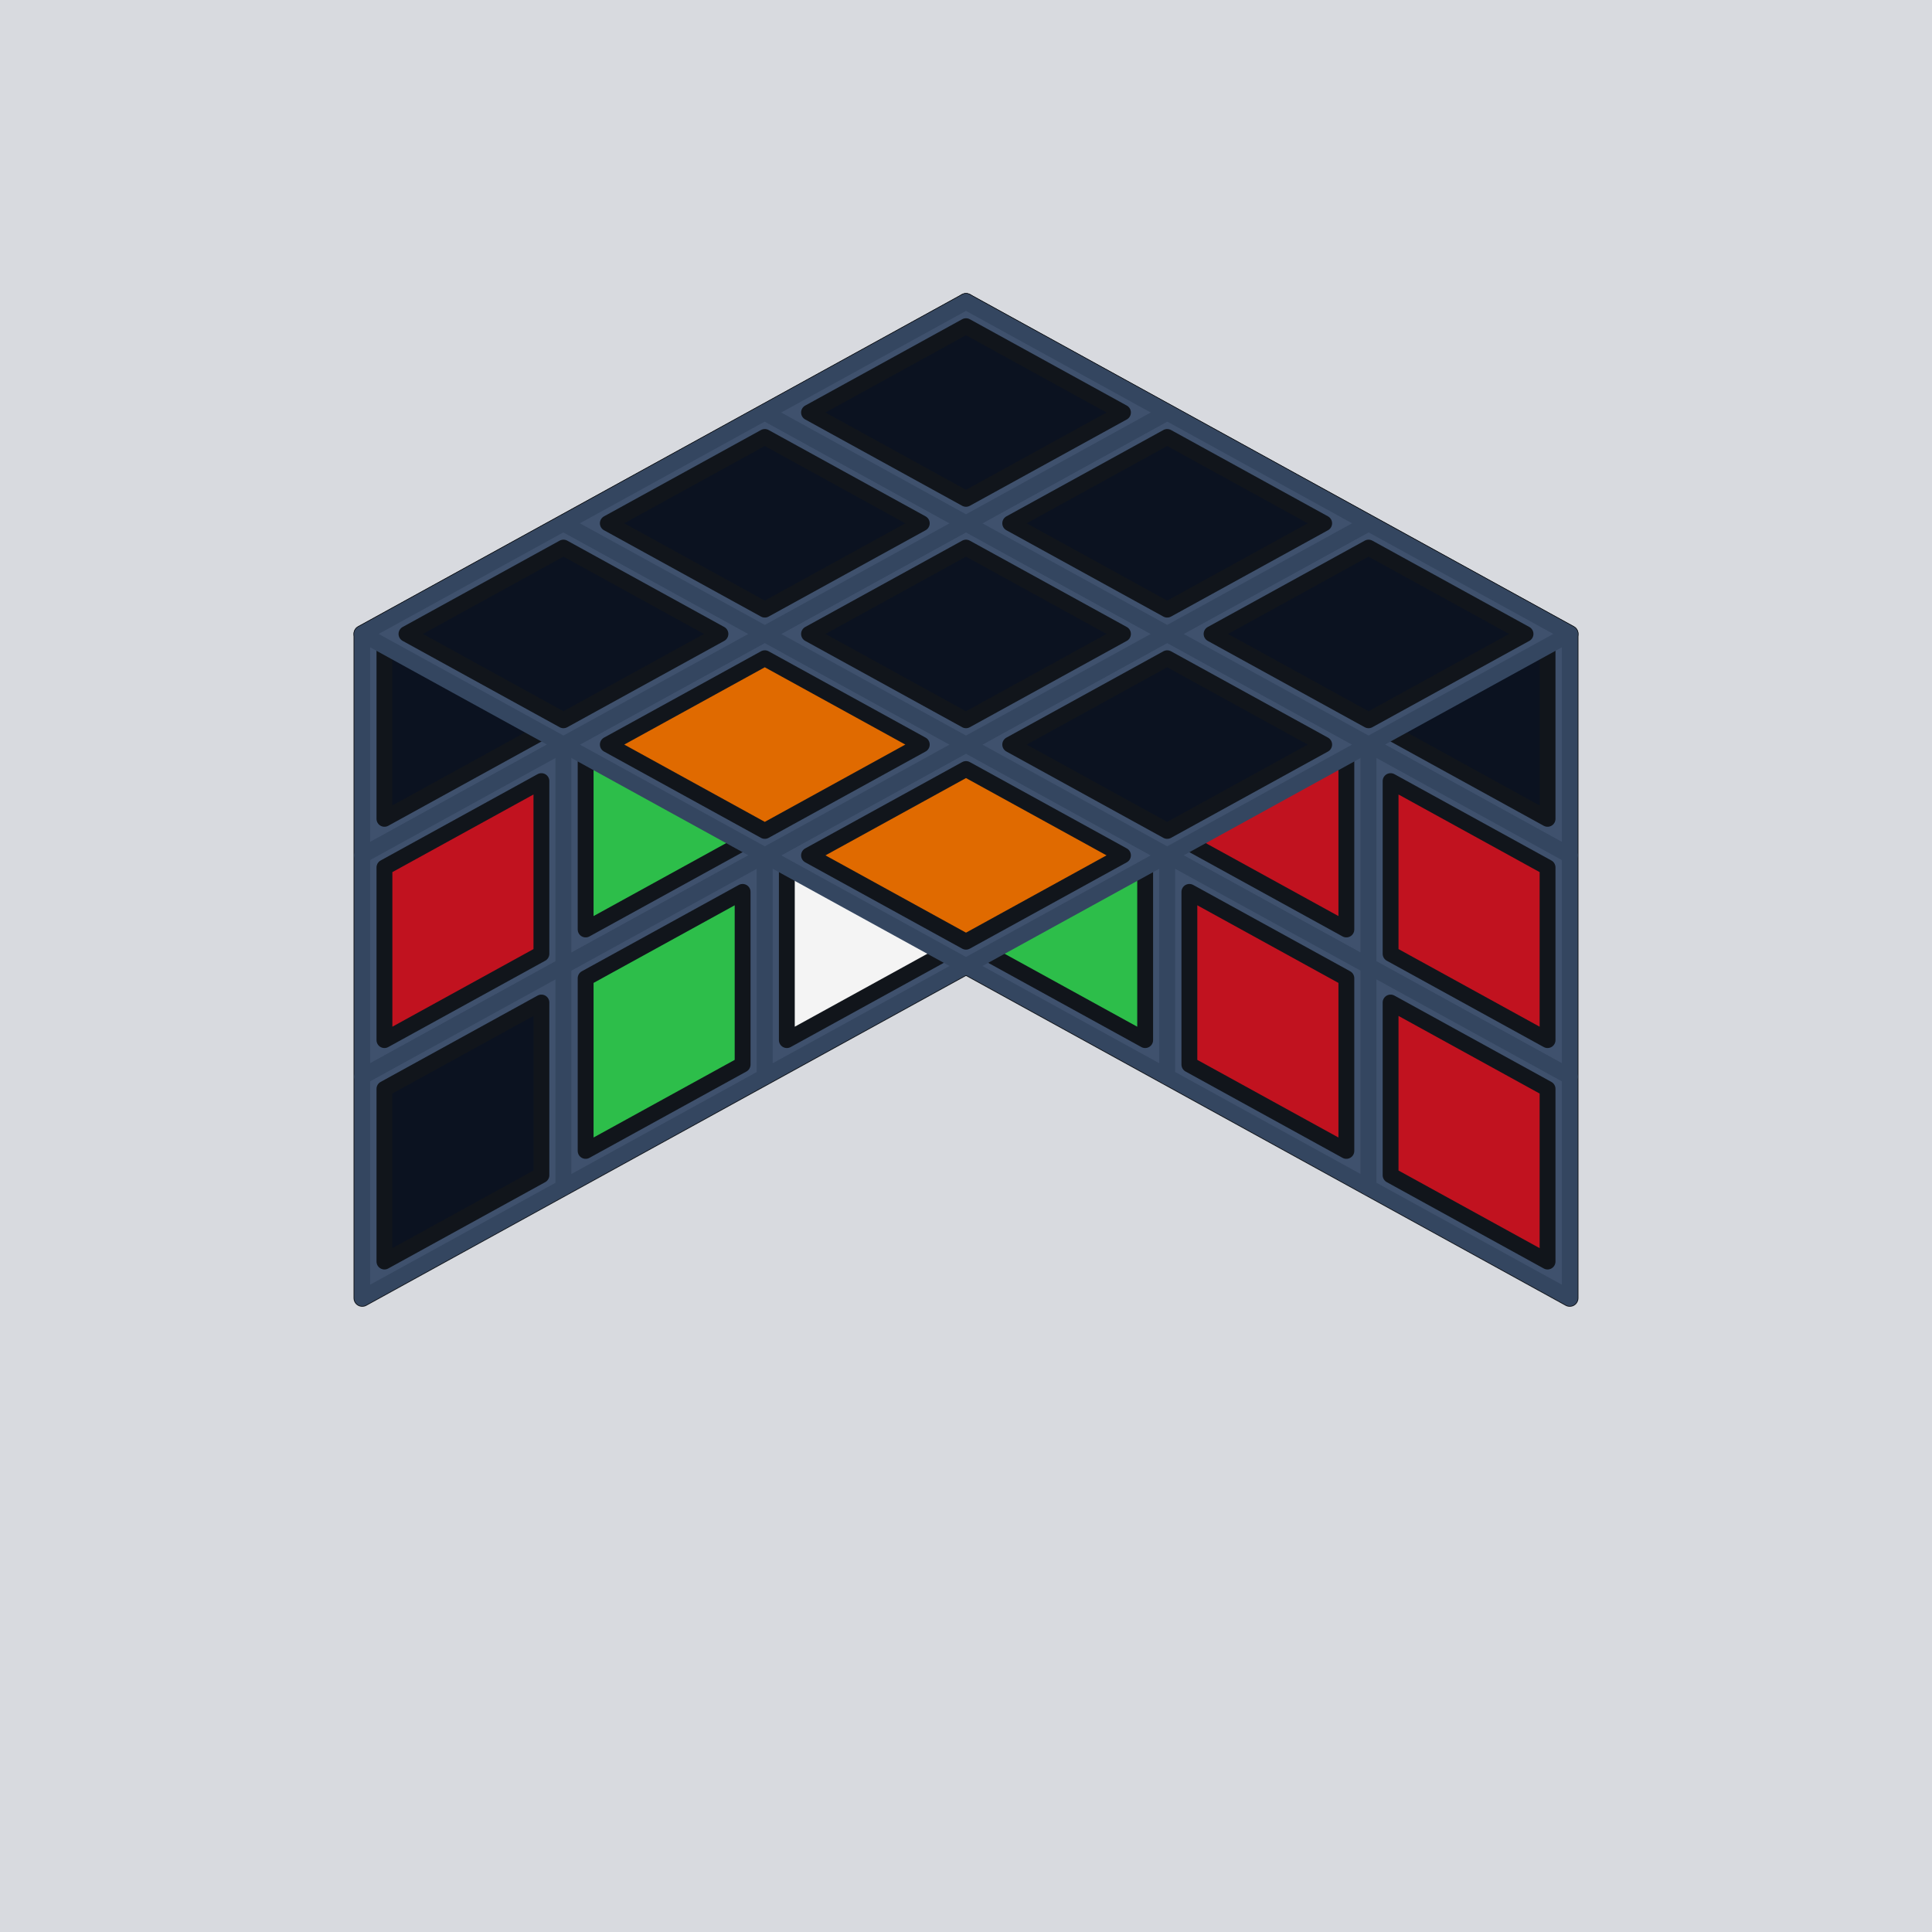
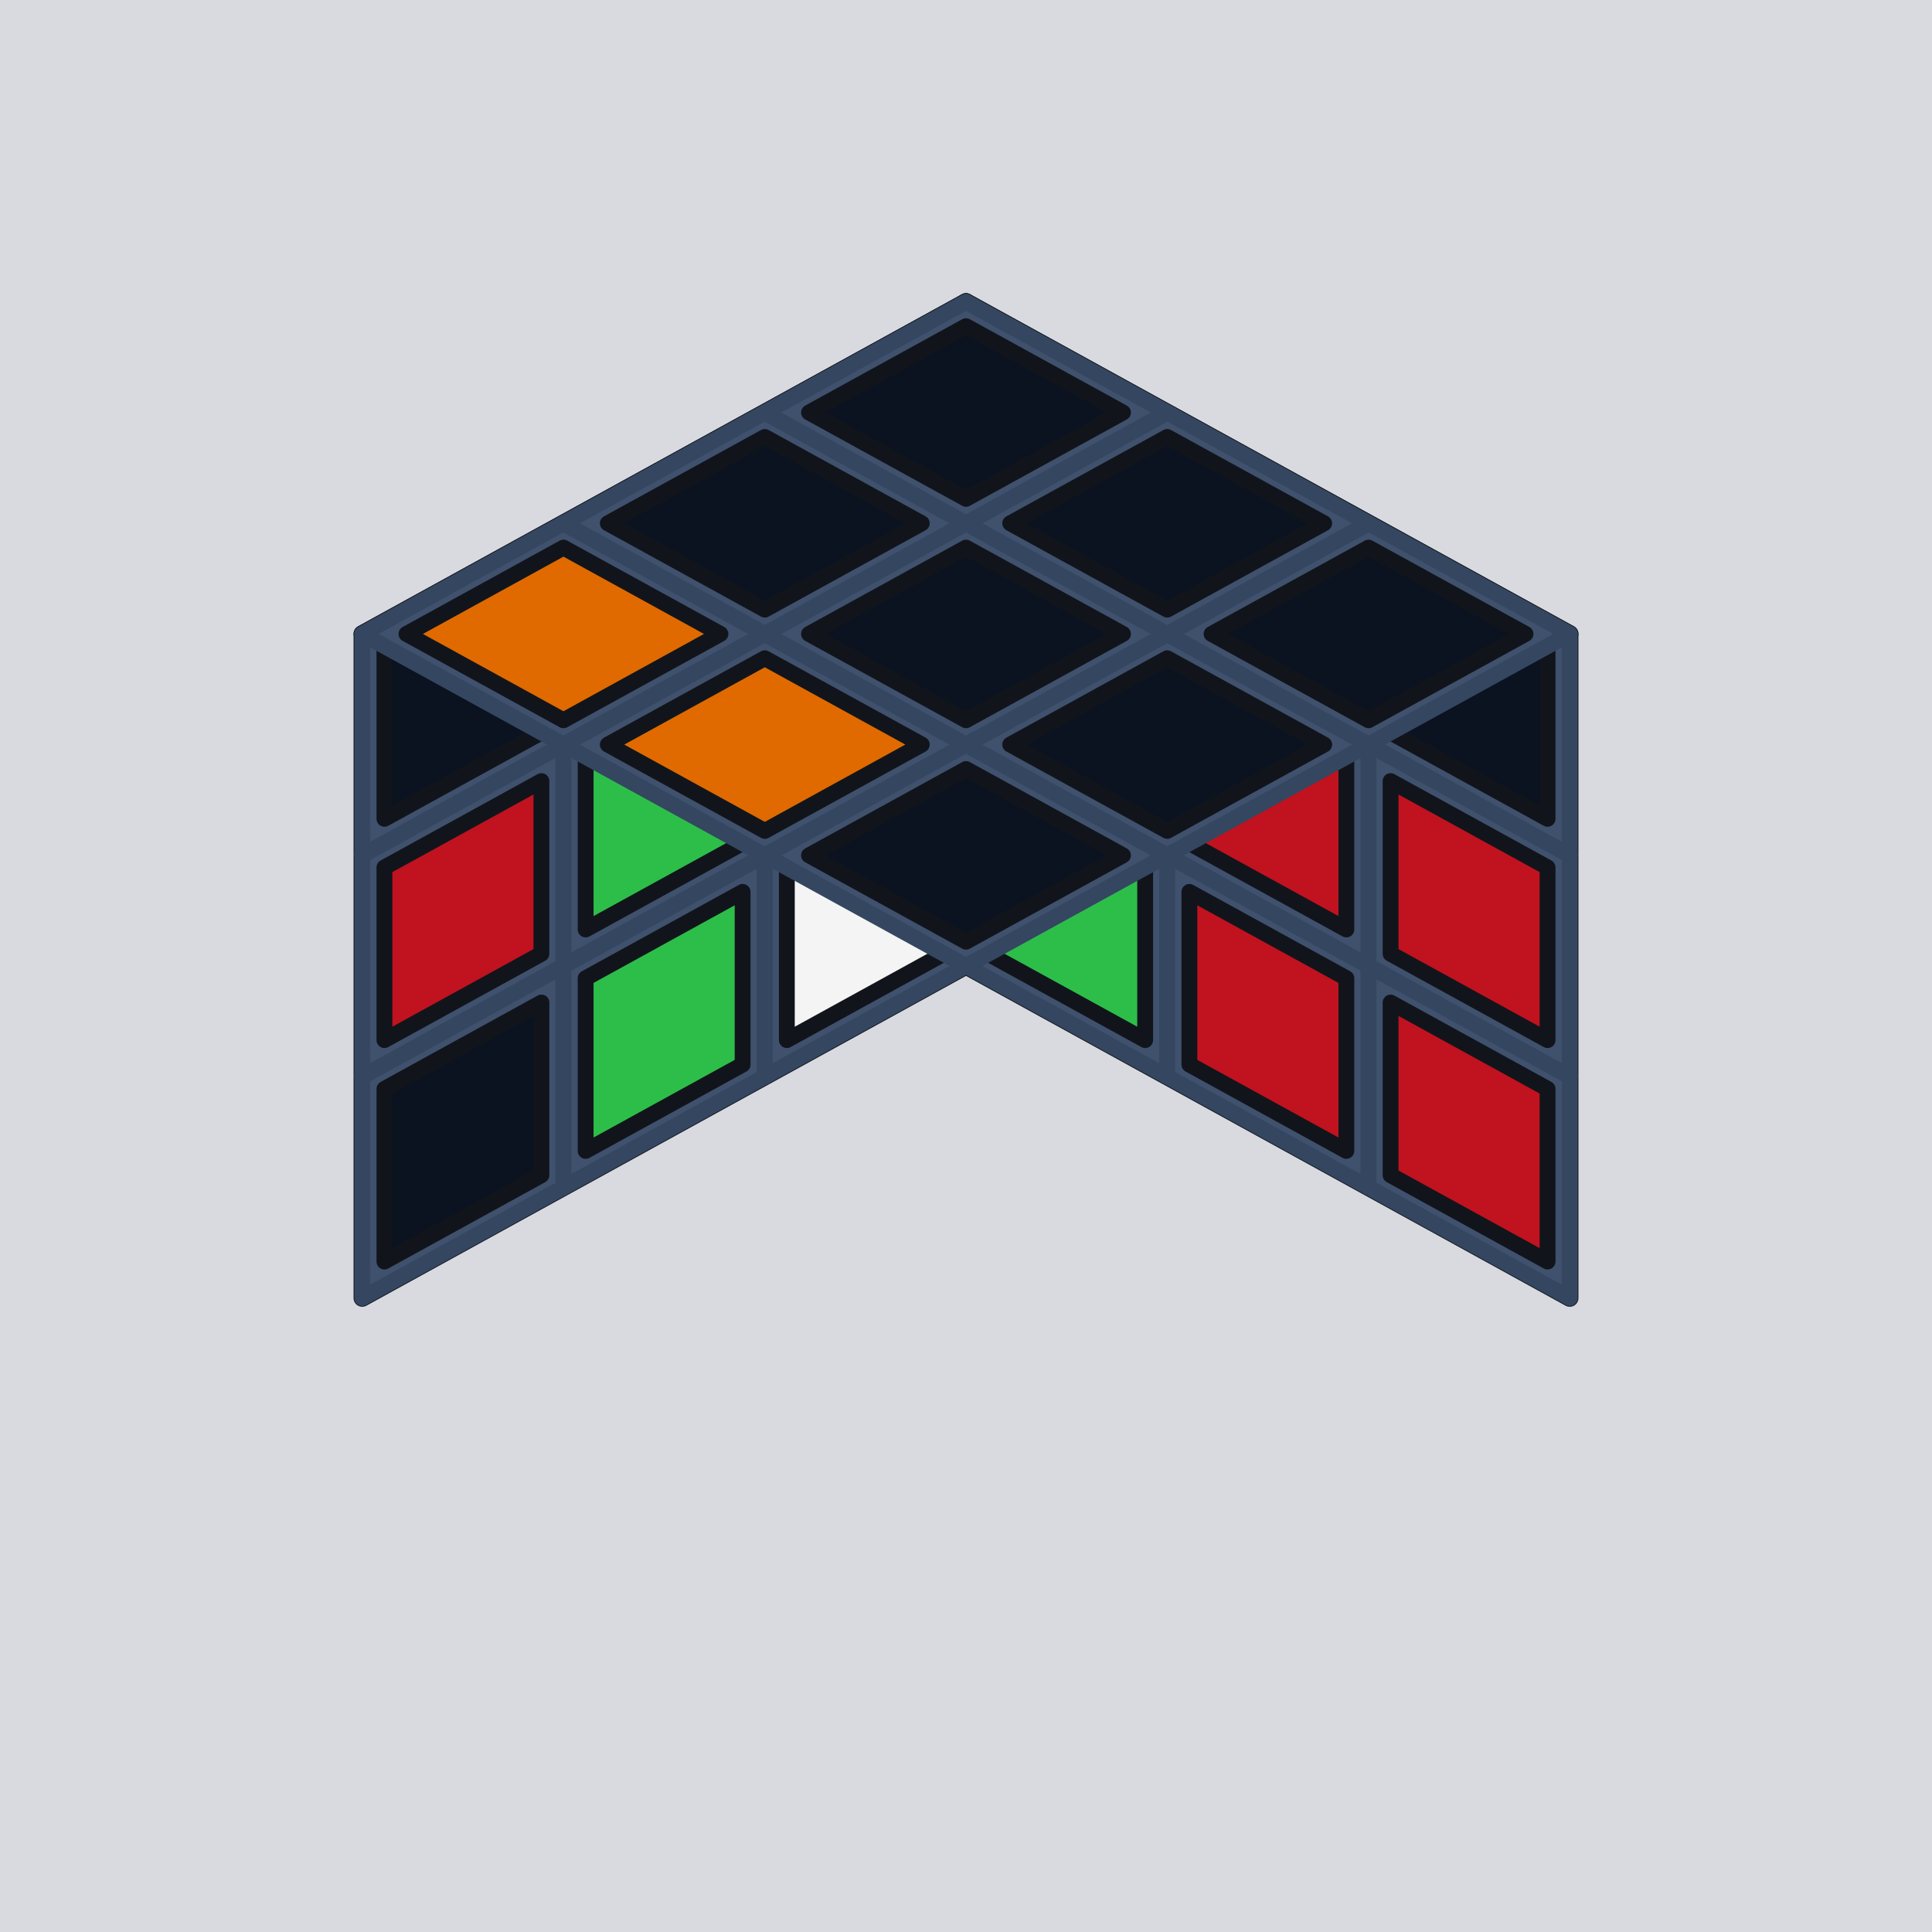
<svg xmlns="http://www.w3.org/2000/svg" viewBox="0 0 128 128">
  <rect x="0" y="0" width="128" height="128" fill="#D8DADF" />
  <polygon points="64.00,64.00 104.00,42.00 64.00,20.00 24.00,42.00" fill="#0B1220" stroke="#11151B" stroke-width="1.15" stroke-linejoin="round" />
  <polygon points="24.00,42.00 64.00,20.00 64.00,64.00 24.00,86.00" fill="#0B1220" stroke="#11151B" stroke-width="1.15" stroke-linejoin="round" />
  <polygon points="64.00,20.00 104.00,42.00 104.00,86.00 64.00,64.00" fill="#0B1220" stroke="#11151B" stroke-width="1.15" stroke-linejoin="round" />
  <polygon points="24.00,42.00 37.33,34.67 37.33,49.33 24.00,56.67" fill="#3F516D" stroke="#344660" stroke-width="1.05" stroke-linejoin="round" />
  <polygon points="25.47,42.81 35.87,37.09 35.87,48.53 25.47,54.25" fill="#0B1220" stroke="#11151B" stroke-width="1.05" stroke-linejoin="round" />
  <polygon points="37.33,34.67 50.67,27.33 50.67,42.00 37.33,49.33" fill="#3F516D" stroke="#344660" stroke-width="1.05" stroke-linejoin="round" />
  <polygon points="38.80,35.47 49.20,29.75 49.20,41.19 38.80,46.91" fill="#0B1220" stroke="#11151B" stroke-width="1.05" stroke-linejoin="round" />
  <polygon points="50.67,27.33 64.00,20.00 64.00,34.67 50.67,42.00" fill="#3F516D" stroke="#344660" stroke-width="1.05" stroke-linejoin="round" />
  <polygon points="52.13,28.14 62.53,22.42 62.53,33.86 52.13,39.58" fill="#0B1220" stroke="#11151B" stroke-width="1.05" stroke-linejoin="round" />
  <polygon points="24.00,56.67 37.33,49.33 37.33,64.00 24.00,71.33" fill="#3F516D" stroke="#344660" stroke-width="1.05" stroke-linejoin="round" />
  <polygon points="25.47,57.47 35.87,51.75 35.87,63.19 25.47,68.91" fill="#C1121F" stroke="#11151B" stroke-width="1.05" stroke-linejoin="round" />
  <polygon points="37.33,49.33 50.67,42.00 50.67,56.67 37.33,64.00" fill="#3F516D" stroke="#344660" stroke-width="1.05" stroke-linejoin="round" />
  <polygon points="38.80,50.14 49.20,44.42 49.20,55.86 38.80,61.58" fill="#2DBE4A" stroke="#11151B" stroke-width="1.05" stroke-linejoin="round" />
  <polygon points="50.67,42.00 64.00,34.67 64.00,49.33 50.67,56.67" fill="#3F516D" stroke="#344660" stroke-width="1.05" stroke-linejoin="round" />
  <polygon points="52.13,42.81 62.53,37.09 62.53,48.53 52.13,54.25" fill="#0B1220" stroke="#11151B" stroke-width="1.05" stroke-linejoin="round" />
  <polygon points="24.00,71.33 37.33,64.00 37.33,78.67 24.00,86.00" fill="#3F516D" stroke="#344660" stroke-width="1.05" stroke-linejoin="round" />
  <polygon points="25.47,72.14 35.87,66.42 35.87,77.86 25.47,83.58" fill="#0B1220" stroke="#11151B" stroke-width="1.05" stroke-linejoin="round" />
  <polygon points="37.33,64.00 50.67,56.67 50.67,71.33 37.33,78.67" fill="#3F516D" stroke="#344660" stroke-width="1.05" stroke-linejoin="round" />
  <polygon points="38.80,64.81 49.20,59.09 49.20,70.53 38.80,76.25" fill="#2DBE4A" stroke="#11151B" stroke-width="1.05" stroke-linejoin="round" />
  <polygon points="50.67,56.67 64.00,49.33 64.00,64.00 50.67,71.33" fill="#3F516D" stroke="#344660" stroke-width="1.05" stroke-linejoin="round" />
  <polygon points="52.13,57.47 62.53,51.75 62.53,63.19 52.13,68.91" fill="#F4F4F4" stroke="#11151B" stroke-width="1.05" stroke-linejoin="round" />
  <polygon points="64.00,20.00 77.33,27.33 77.33,42.00 64.00,34.67" fill="#3F516D" stroke="#344660" stroke-width="1.05" stroke-linejoin="round" />
  <polygon points="65.47,22.42 75.87,28.14 75.87,39.58 65.47,33.86" fill="#0B1220" stroke="#11151B" stroke-width="1.05" stroke-linejoin="round" />
  <polygon points="77.33,27.33 90.67,34.67 90.67,49.33 77.33,42.00" fill="#3F516D" stroke="#344660" stroke-width="1.05" stroke-linejoin="round" />
  <polygon points="78.80,29.75 89.20,35.47 89.20,46.91 78.80,41.19" fill="#0B1220" stroke="#11151B" stroke-width="1.05" stroke-linejoin="round" />
  <polygon points="90.67,34.67 104.00,42.00 104.00,56.67 90.67,49.33" fill="#3F516D" stroke="#344660" stroke-width="1.05" stroke-linejoin="round" />
  <polygon points="92.13,37.09 102.53,42.81 102.53,54.25 92.13,48.53" fill="#0B1220" stroke="#11151B" stroke-width="1.05" stroke-linejoin="round" />
  <polygon points="64.00,34.67 77.33,42.00 77.33,56.67 64.00,49.33" fill="#3F516D" stroke="#344660" stroke-width="1.05" stroke-linejoin="round" />
  <polygon points="65.47,37.09 75.87,42.81 75.87,54.25 65.47,48.53" fill="#0B1220" stroke="#11151B" stroke-width="1.05" stroke-linejoin="round" />
  <polygon points="77.33,42.00 90.67,49.33 90.67,64.00 77.33,56.67" fill="#3F516D" stroke="#344660" stroke-width="1.05" stroke-linejoin="round" />
  <polygon points="78.80,44.42 89.20,50.14 89.20,61.58 78.80,55.86" fill="#C1121F" stroke="#11151B" stroke-width="1.05" stroke-linejoin="round" />
  <polygon points="90.67,49.33 104.00,56.67 104.00,71.33 90.67,64.00" fill="#3F516D" stroke="#344660" stroke-width="1.05" stroke-linejoin="round" />
  <polygon points="92.13,51.75 102.53,57.47 102.53,68.91 92.13,63.19" fill="#C1121F" stroke="#11151B" stroke-width="1.05" stroke-linejoin="round" />
  <polygon points="64.00,49.33 77.33,56.67 77.33,71.33 64.00,64.00" fill="#3F516D" stroke="#344660" stroke-width="1.05" stroke-linejoin="round" />
  <polygon points="65.47,51.75 75.87,57.47 75.87,68.91 65.47,63.19" fill="#2DBE4A" stroke="#11151B" stroke-width="1.05" stroke-linejoin="round" />
  <polygon points="77.33,56.67 90.67,64.00 90.67,78.67 77.33,71.33" fill="#3F516D" stroke="#344660" stroke-width="1.05" stroke-linejoin="round" />
  <polygon points="78.80,59.09 89.20,64.81 89.20,76.25 78.80,70.53" fill="#C1121F" stroke="#11151B" stroke-width="1.05" stroke-linejoin="round" />
  <polygon points="90.67,64.00 104.00,71.33 104.00,86.00 90.67,78.67" fill="#3F516D" stroke="#344660" stroke-width="1.05" stroke-linejoin="round" />
  <polygon points="92.13,66.42 102.53,72.14 102.53,83.58 92.13,77.86" fill="#C1121F" stroke="#11151B" stroke-width="1.05" stroke-linejoin="round" />
  <polygon points="64.00,64.00 77.33,56.67 64.00,49.33 50.67,56.67" fill="#3F516D" stroke="#344660" stroke-width="1.05" stroke-linejoin="round" />
-   <polygon points="64.00,62.39 74.40,56.67 64.00,50.95 53.60,56.67" fill="#E06A00" stroke="#11151B" stroke-width="1.05" stroke-linejoin="round" />
+   <polygon points="64.00,62.39 74.40,56.67 64.00,50.95 53.60,56.67" fill="#0B1220" stroke="#11151B" stroke-width="1.05" stroke-linejoin="round" />
  <polygon points="77.33,56.67 90.67,49.33 77.33,42.00 64.00,49.33" fill="#3F516D" stroke="#344660" stroke-width="1.05" stroke-linejoin="round" />
  <polygon points="77.33,55.05 87.73,49.33 77.33,43.61 66.93,49.33" fill="#0B1220" stroke="#11151B" stroke-width="1.05" stroke-linejoin="round" />
  <polygon points="90.67,49.33 104.00,42.00 90.67,34.67 77.33,42.00" fill="#3F516D" stroke="#344660" stroke-width="1.05" stroke-linejoin="round" />
  <polygon points="90.67,47.72 101.07,42.00 90.67,36.28 80.27,42.00" fill="#0B1220" stroke="#11151B" stroke-width="1.05" stroke-linejoin="round" />
  <polygon points="50.67,56.67 64.00,49.33 50.67,42.00 37.33,49.33" fill="#3F516D" stroke="#344660" stroke-width="1.05" stroke-linejoin="round" />
  <polygon points="50.67,55.05 61.07,49.33 50.67,43.61 40.27,49.33" fill="#E06A00" stroke="#11151B" stroke-width="1.05" stroke-linejoin="round" />
  <polygon points="64.00,49.33 77.33,42.00 64.00,34.67 50.67,42.00" fill="#3F516D" stroke="#344660" stroke-width="1.05" stroke-linejoin="round" />
  <polygon points="64.00,47.72 74.40,42.00 64.00,36.28 53.60,42.00" fill="#0B1220" stroke="#11151B" stroke-width="1.05" stroke-linejoin="round" />
  <polygon points="77.33,42.00 90.67,34.67 77.33,27.33 64.00,34.67" fill="#3F516D" stroke="#344660" stroke-width="1.05" stroke-linejoin="round" />
  <polygon points="77.33,40.39 87.73,34.67 77.33,28.95 66.93,34.67" fill="#0B1220" stroke="#11151B" stroke-width="1.05" stroke-linejoin="round" />
  <polygon points="37.33,49.33 50.67,42.00 37.33,34.67 24.00,42.00" fill="#3F516D" stroke="#344660" stroke-width="1.05" stroke-linejoin="round" />
-   <polygon points="37.33,47.72 47.73,42.00 37.33,36.28 26.93,42.00" fill="#0B1220" stroke="#11151B" stroke-width="1.05" stroke-linejoin="round" />
+   <polygon points="37.33,47.72 47.73,42.00 37.33,36.28 26.93,42.00" fill="#E06A00" stroke="#11151B" stroke-width="1.05" stroke-linejoin="round" />
  <polygon points="50.67,42.00 64.00,34.67 50.67,27.33 37.33,34.67" fill="#3F516D" stroke="#344660" stroke-width="1.05" stroke-linejoin="round" />
  <polygon points="50.67,40.39 61.07,34.67 50.67,28.95 40.27,34.67" fill="#0B1220" stroke="#11151B" stroke-width="1.05" stroke-linejoin="round" />
  <polygon points="64.00,34.67 77.33,27.33 64.00,20.00 50.67,27.33" fill="#3F516D" stroke="#344660" stroke-width="1.05" stroke-linejoin="round" />
  <polygon points="64.00,33.05 74.40,27.33 64.00,21.61 53.60,27.33" fill="#0B1220" stroke="#11151B" stroke-width="1.05" stroke-linejoin="round" />
</svg>
